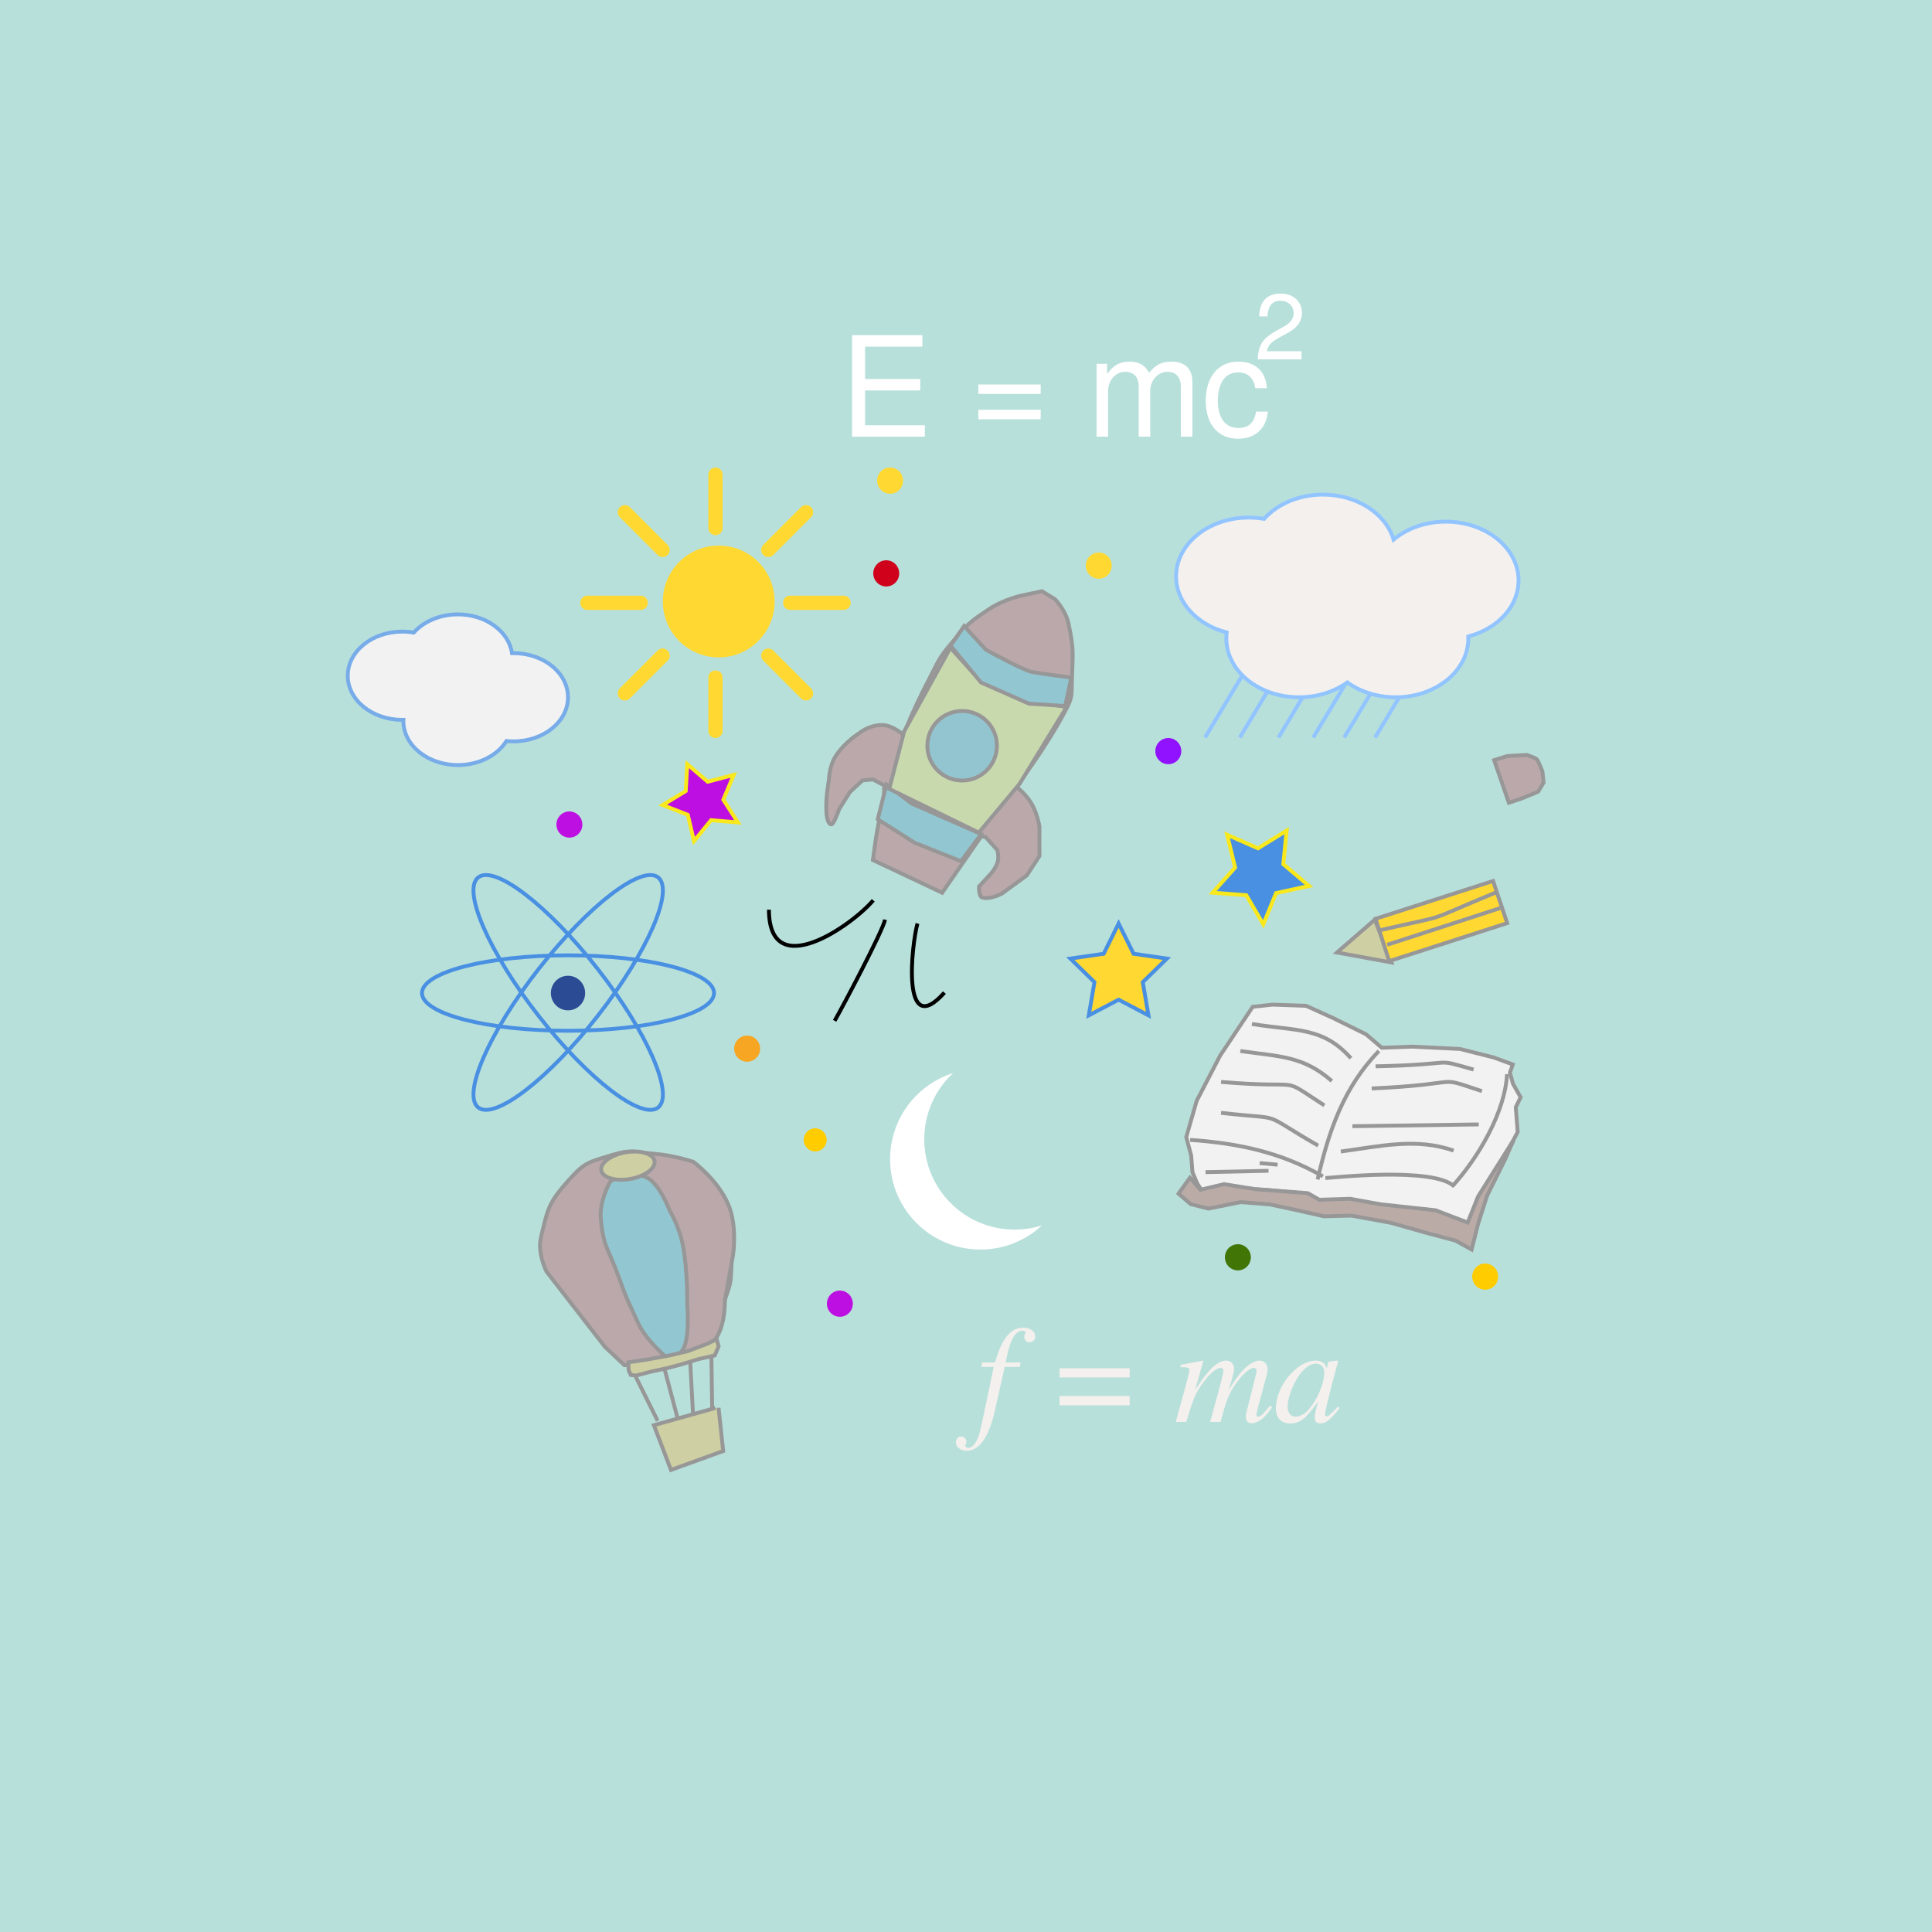
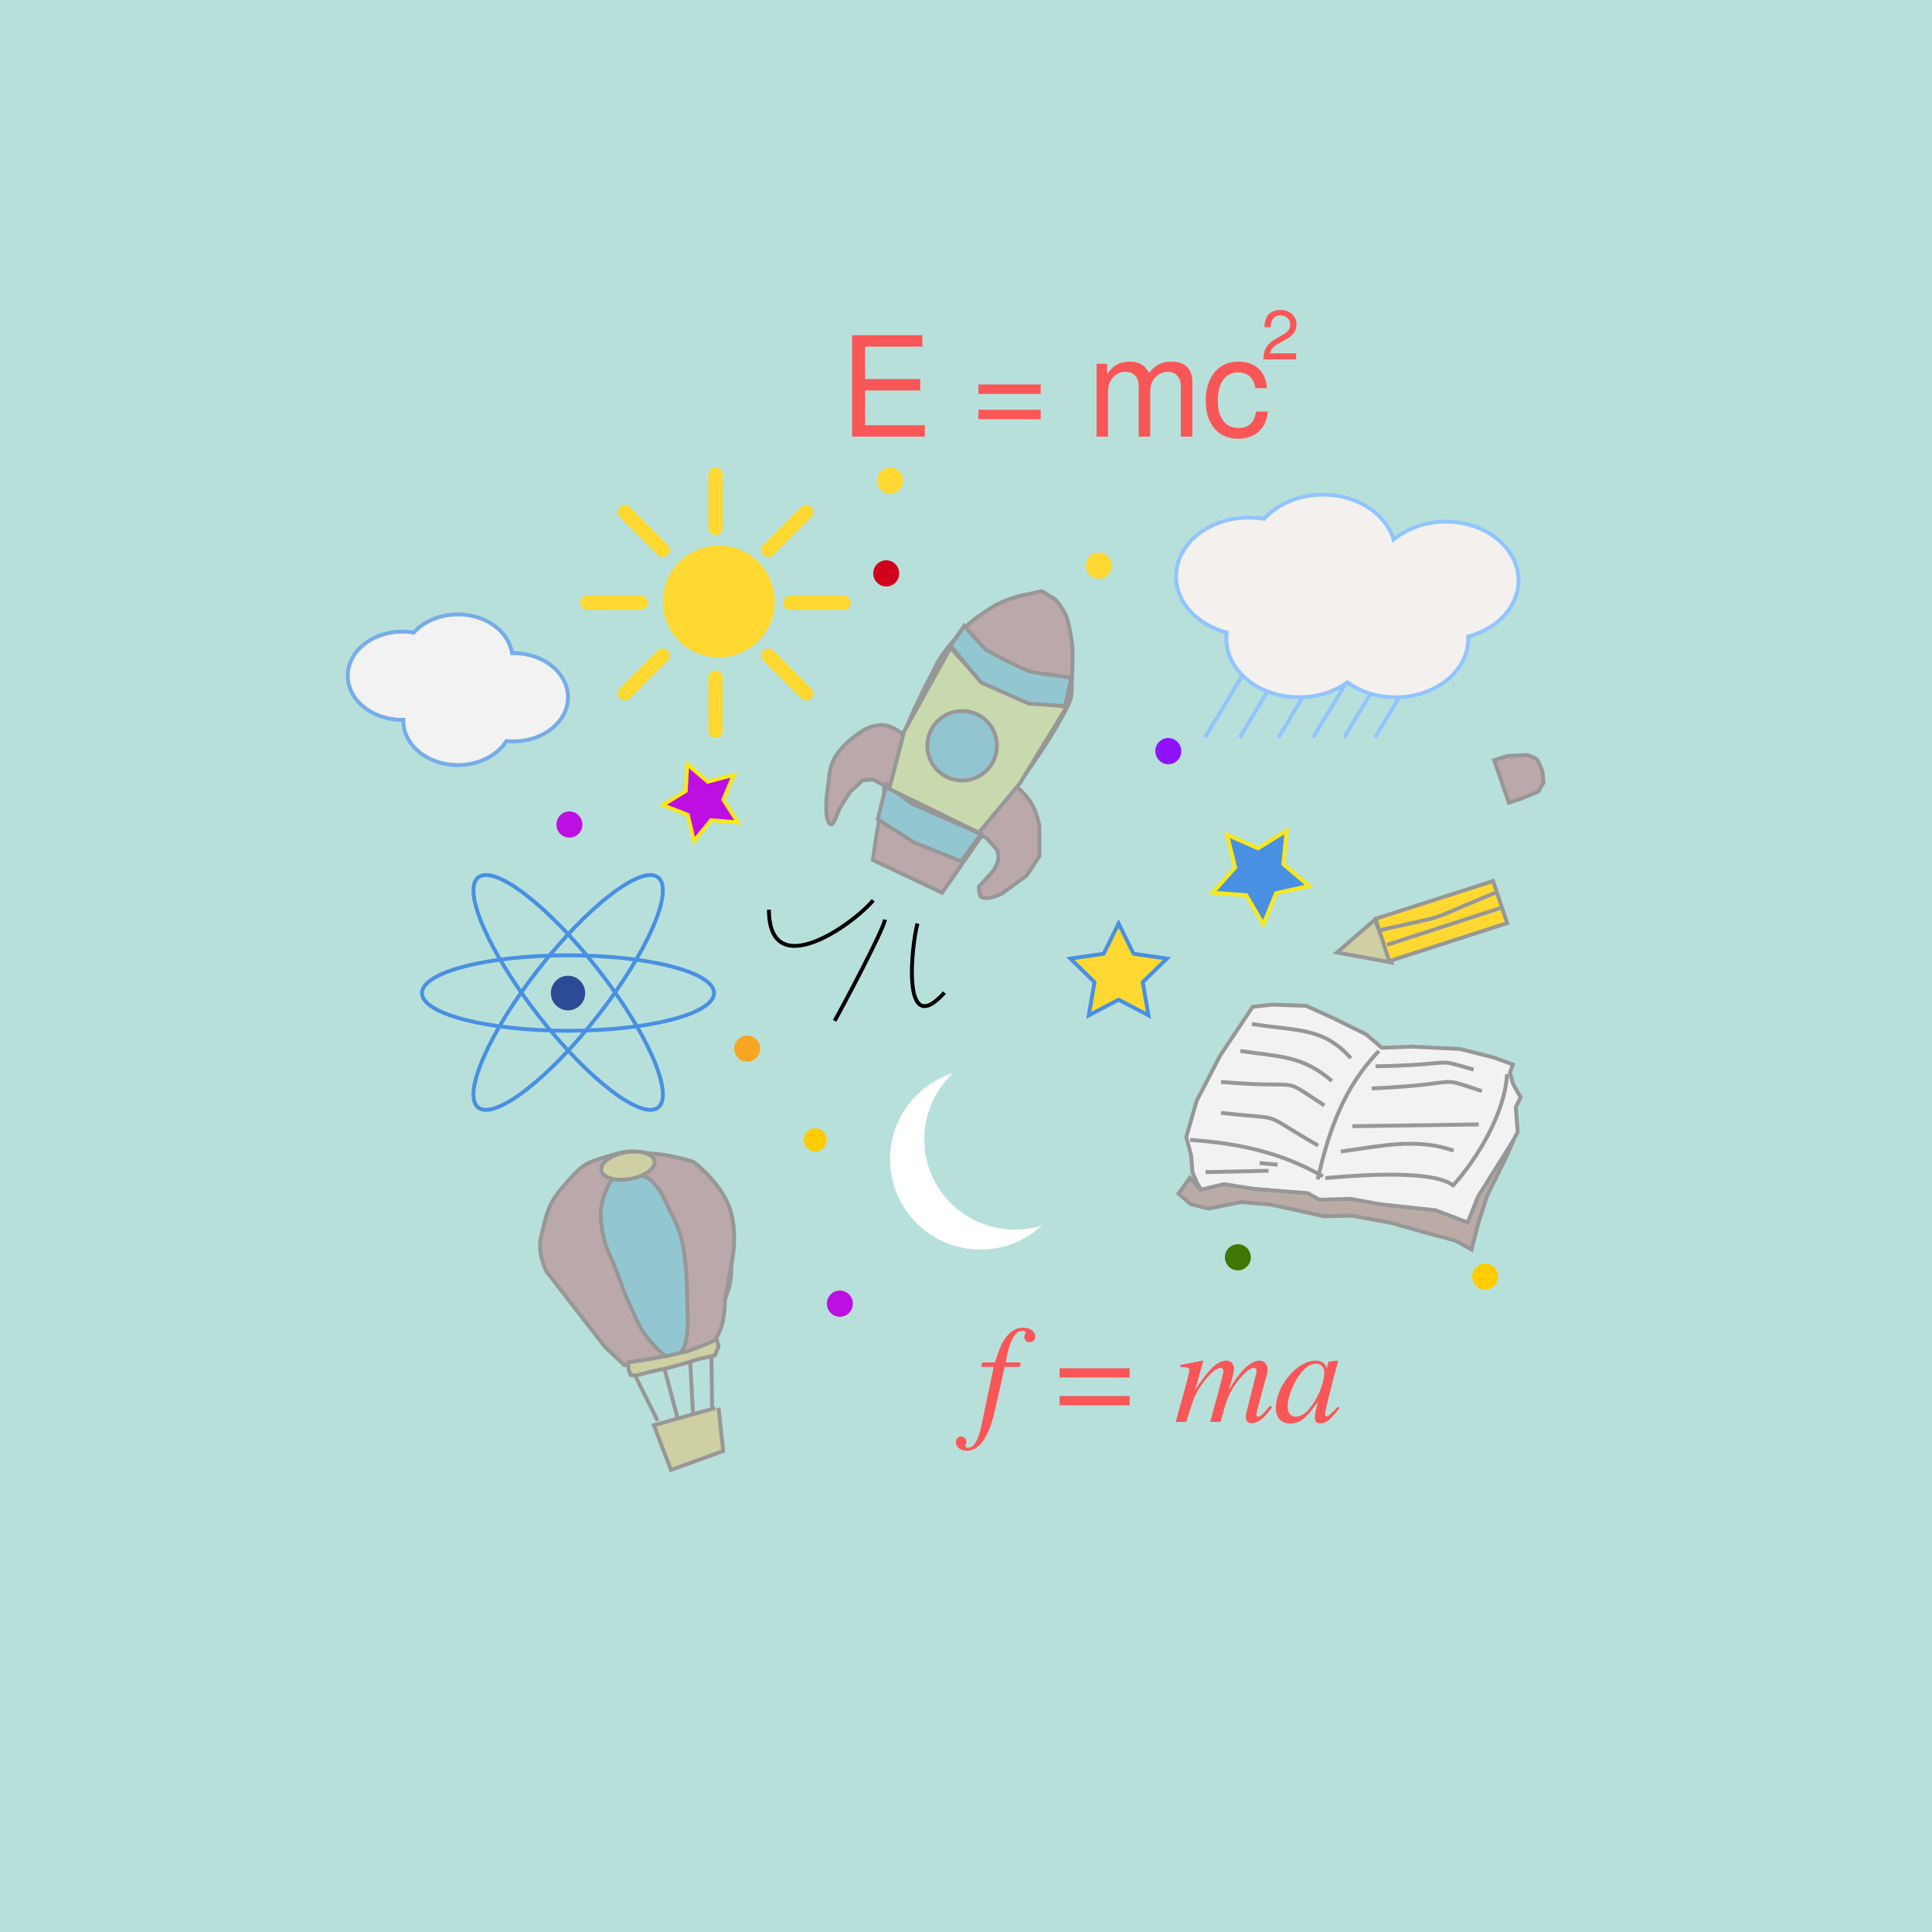
<svg xmlns="http://www.w3.org/2000/svg" width="500px" height="500px" viewBox="0 0 500 500" version="1.1">
  <defs />
  <g id="Page-1" stroke="none" stroke-width="1" fill="none" fill-rule="evenodd">
    <g id="Artboard">
      <rect id="Rectangle" fill="#B8E0DB" x="0" y="0" width="500" height="503" />
      <g id="nuclear" transform="translate(109, 221)">
        <ellipse id="Oval" stroke="#4990E2" transform="translate(38.04351, 35.84448) rotate(-38) translate(-38.04351, -35.84448) " cx="38.044" cy="35.844" rx="9.762" ry="37.791" />
        <ellipse id="Oval-Copy-2" stroke="#4990E2" transform="translate(38, 36) rotate(-90) translate(-38, -36) " cx="38" cy="36" rx="9.762" ry="37.791" />
        <ellipse id="Oval-Copy" stroke="#4990E2" transform="translate(38.04351, 35.84448) scale(-1, 1) rotate(-38) translate(-38.04351, -35.84448) " cx="38.044" cy="35.844" rx="9.762" ry="37.791" />
        <ellipse id="Oval-2" fill="#2B4C95" cx="38" cy="36" rx="4.437" ry="4.478" />
      </g>
      <path d="M246.672,277.707 C237.214,280.703 230.358,289.551 230.358,300.001 C230.358,312.913 240.826,323.381 253.739,323.381 C259.881,323.381 265.469,321.013 269.642,317.139 C267.412,317.845 265.038,318.226 262.575,318.226 C249.663,318.226 239.195,307.758 239.195,294.846 C239.195,288.075 242.073,281.977 246.672,277.707 Z" id="Combined-Shape" fill="#FFFFFF" />
      <path d="M107.08,163.71 C106.123,163.544 105.13,163.457 104.112,163.457 C96.318,163.457 90,168.571 90,174.879 C90,181.186 96.318,186.3 104.112,186.3 C104.205,186.3 104.299,186.299 104.393,186.298 C104.39,186.391 104.388,186.485 104.388,186.579 C104.388,192.886 110.706,198 118.5,198 C123.98,198 128.731,195.472 131.068,191.777 C131.664,191.839 132.272,191.871 132.888,191.871 C140.682,191.871 147,186.758 147,180.45 C147,174.142 140.682,169.029 132.888,169.029 C132.761,169.029 132.635,169.03 132.508,169.033 C131.662,163.38 125.713,159 118.5,159 C113.805,159 109.646,160.856 107.08,163.71 Z" id="clouds" stroke="#77ACE9" fill="#F2F2F2" />
      <polygon id="Star-Copy-2" stroke="#4990E2" fill="#FFD931" points="289.5 258.715 281.775 262.776 283.25 254.174 277 248.082 285.637 246.827 289.5 239 293.363 246.827 302 248.082 295.75 254.174 297.225 262.776" />
      <polygon id="Star-Copy-2" stroke="#F8E81C" fill="#4990E2" transform="translate(325.2171, 225.1417) rotate(-40) translate(-325.2171, -225.1417) " points="325.217 232.968 317.492 237.03 318.967 228.428 312.717 222.335 321.354 221.08 325.217 213.254 329.08 221.08 337.717 222.335 331.467 228.428 332.943 237.03" />
      <polygon id="Star-Copy" stroke="#F8E81C" fill="#BD0FE1" transform="translate(182.723, 206.7713) rotate(49) translate(-182.723, -206.7713) " points="182.723 213.026 176.55 216.271 177.729 209.397 172.734 204.529 179.636 203.526 182.723 197.271 185.81 203.526 192.712 204.529 187.717 209.397 188.897 216.271" />
      <ellipse id="Oval-2" fill="#F6A623" cx="193.358" cy="271.389" rx="3.358" ry="3.389" />
      <ellipse id="Oval-2" fill="#BD0FE1" cx="147.358" cy="213.389" rx="3.358" ry="3.389" />
      <ellipse id="Oval-2-Copy" fill="#FFCC00" cx="210.973" cy="295" rx="2.973" ry="3" />
      <ellipse id="Oval-2-Copy-3" fill="#FFD931" cx="284.358" cy="146.389" rx="3.358" ry="3.389" />
      <g id="e-=-mc2" transform="translate(193, 70)">
-         <text id="E-=-mc" font-family="HelveticaNeue-Light, Helvetica Neue" font-size="36" font-weight="300" letter-spacing="-0.279" fill="#FFFFFF">
+         <text id="E-=-mc" font-family="HelveticaNeue-Light, Helvetica Neue" font-size="36" font-weight="300" letter-spacing="-0.279" fill="#F95658">
          <tspan x="24.284" y="43">E = mc</tspan>
        </text>
-         <g id="Group-3" transform="translate(59, 0)" font-size="24" font-family="HelveticaNeue-Light, Helvetica Neue" letter-spacing="-0.186" fill="#FFFFFF" font-weight="300">
+         <g id="Group-3" transform="translate(59, 0)" font-size="18" font-family="HelveticaNeue-Light, Helvetica Neue" letter-spacing="-0.139" fill="#F95658" font-weight="300">
          <text id="2">
-             <tspan x="72.687" y="23">2</tspan>
+             <tspan x="74.331" y="23">2</tspan>
          </text>
        </g>
        <ellipse id="Oval-2-Copy-3" fill="#FFD931" cx="37.358" cy="54.389" rx="3.358" ry="3.389" />
      </g>
-       <g id="f-=-ma" transform="translate(220.7167, 334)" font-weight="normal" letter-spacing="-0.279" font-size="36" font-family="Times-Italic, Times" fill="#F4F0ED" font-style="italic">
+       <g id="f-=-ma" transform="translate(220.7167, 334)" font-weight="normal" letter-spacing="-0.279" font-size="36" font-family="Times-Italic, Times" fill="#F95658" font-style="italic">
        <text>
          <tspan x="31.956" y="34">f = ma</tspan>
        </text>
      </g>
      <ellipse id="Oval-2-Copy-5" fill="#417505" cx="320.358" cy="325.389" rx="3.358" ry="3.389" />
      <ellipse id="Oval-2-Copy-6" fill="#9012FE" cx="302.358" cy="194.389" rx="3.358" ry="3.389" />
      <ellipse id="Oval-2-Copy-7" fill="#FFCC00" cx="384.358" cy="330.389" rx="3.358" ry="3.389" />
      <ellipse id="Oval-2-Copy-9" fill="#BD0FE1" cx="217.358" cy="337.389" rx="3.358" ry="3.389" />
      <g id="rocket" transform="translate(213, 145)">
        <ellipse id="Oval-2-Copy-4" fill="#D0011B" cx="16.358" cy="3.389" rx="3.358" ry="3.389" />
        <path d="M2.22,68.325 C1.525,68.534 0.99,67.01 0.883,65.392 C0.621,61.397 1.414,57.78 1.483,57.099 C1.552,56.417 1.633,53.21 3.283,50.667 C5.703,46.937 9.203,44.903 9.624,44.554 C10.044,44.205 12.613,42.496 15.505,42.652 C18.195,42.797 20.788,45.155 20.788,45.155 C20.788,45.155 23.689,37.905 27.227,31.186 C29.944,26.023 29.727,25.601 33.298,21.392 C37.586,16.338 37.751,16.123 42.944,12.66 C47.015,9.946 51.825,9.037 51.825,9.037 L56.637,8 C56.637,8 56.637,8 60.006,10.055 C60.006,10.055 62.774,12.807 63.542,16.441 C64.978,23.243 64.621,23.75 64.413,30.926 C64.3,34.831 64.603,35.347 62.9,38.602 C57.374,49.16 49.954,58.553 49.954,58.553 C49.954,58.553 52.424,60.357 53.97,62.99 C55.449,65.509 56.004,68.857 56.004,68.857 L56.013,76.54 L52.731,81.564 L46.27,86.277 C46.27,86.277 43.193,87.908 41.192,87.279 C40.24,86.98 40.364,84.421 40.364,84.421 L42.834,81.753 C42.834,81.753 44.502,80.178 45.163,78.181 C45.626,76.781 45.082,74.958 45.082,74.958 L42.11,71.678 L40.967,71.402 L30.834,86.047 L12.898,77.571 L13.745,71.517 L14.942,64.919 L15.801,60.586 L15.801,58.246 L12.901,56.714 L10.217,56.97 L6.969,59.977 L4.179,64.401 C4.179,64.401 2.916,68.116 2.22,68.325 Z" id="Path-2" stroke="#979797" fill="#BBA8AA" />
        <polygon id="Path-4" stroke="#979797" fill="#92C7D2" points="16.414 58.042 22.905 62.947 40.919 70.865 35.713 77.885 23.683 73.091 14.163 67.022" />
        <path d="M32.967,22.639 L41.199,31.738 L56.133,36.875 L63.049,37.953 L50.883,57.83 L40.312,70.488 L17.141,59.164 L20.996,44.285 L32.967,22.639 Z" id="Oval-5-Copy" stroke="#979797" fill="#C9D9AE" />
        <path d="M33,22.085 L40.879,31.622 L53.28,37.103 L62.661,37.726 L64.253,30.355 C64.253,30.355 56.478,29.37 54.101,28.91 C51.724,28.45 42.146,23.154 42.146,23.154 L38.438,19.118 L36.531,17 L33,22.085 Z" id="Path-3" stroke="#979797" fill="#92C7D2" />
        <circle id="Oval-5" stroke="#979797" fill="#93C5D0" cx="36" cy="48" r="9" />
      </g>
      <g id="sun" transform="translate(150, 121)" fill="#FFD931">
        <circle id="Oval-7" cx="36.01" cy="34.663" r="14.471" />
        <path d="M33.317,1.84 C33.317,0.824 34.135,0 35.159,0 C36.177,0 37.002,0.821 37.002,1.84 L37.002,15.66 C37.002,16.676 36.184,17.5 35.159,17.5 C34.142,17.5 33.317,16.679 33.317,15.66 L33.317,1.84 Z M57.305,10.25 C58.023,9.531 59.184,9.527 59.908,10.251 C60.628,10.971 60.63,12.134 59.91,12.855 L50.137,22.627 C49.419,23.346 48.258,23.35 47.534,22.626 C46.814,21.906 46.811,20.743 47.532,20.022 L57.305,10.25 Z M68.32,33.158 C69.336,33.158 70.159,33.976 70.159,35 C70.159,36.017 69.339,36.842 68.32,36.842 L54.499,36.842 C53.483,36.842 52.659,36.024 52.659,35 C52.659,33.983 53.48,33.158 54.499,33.158 L68.32,33.158 Z M59.91,57.145 C60.628,57.864 60.633,59.024 59.908,59.749 C59.189,60.468 58.025,60.471 57.305,59.75 L47.532,49.978 C46.814,49.259 46.809,48.099 47.534,47.374 C48.253,46.655 49.417,46.652 50.137,47.373 L59.91,57.145 Z M37.002,68.16 C37.002,69.176 36.184,70 35.159,70 C34.142,70 33.317,69.179 33.317,68.16 L33.317,54.34 C33.317,53.324 34.135,52.5 35.159,52.5 C36.177,52.5 37.002,53.321 37.002,54.34 L37.002,68.16 Z M13.014,59.75 C12.296,60.469 11.135,60.473 10.411,59.749 C9.691,59.029 9.688,57.866 10.409,57.145 L20.182,47.373 C20.9,46.654 22.061,46.65 22.785,47.374 C23.504,48.094 23.507,49.257 22.787,49.978 L13.014,59.75 Z M1.999,36.842 C0.983,36.842 0.159,36.024 0.159,35 C0.159,33.983 0.98,33.158 1.999,33.158 L15.82,33.158 C16.836,33.158 17.659,33.976 17.659,35 C17.659,36.017 16.839,36.842 15.82,36.842 L1.999,36.842 Z M10.409,12.855 C9.691,12.136 9.686,10.976 10.411,10.251 C11.13,9.532 12.293,9.529 13.014,10.25 L22.787,20.022 C23.505,20.741 23.509,21.901 22.785,22.626 C22.066,23.345 20.902,23.348 20.182,22.627 L10.409,12.855 Z" id="Rectangle-2" />
      </g>
      <g id="rain" transform="translate(348.5, 159.5) scale(-1, 1) translate(-348.5, -159.5) translate(304, 128)">
        <path d="M24,41 L36.886,62.446" id="Line" stroke="#92C4FF" stroke-linecap="square" />
        <path d="M32,41 L44.886,62.446" id="Line-Copy" stroke="#92C4FF" stroke-linecap="square" />
        <path d="M40,41 L52.886,62.446" id="Line-Copy-2" stroke="#92C4FF" stroke-linecap="square" />
        <path d="M49,41 L61.886,62.446" id="Line-Copy-3" stroke="#92C4FF" stroke-linecap="square" />
        <path d="M59,41 L71.886,62.446" id="Line-Copy-4" stroke="#92C4FF" stroke-linecap="square" />
        <path d="M68,41 L80.886,62.446" id="Line-Copy-5" stroke="#92C4FF" stroke-linecap="square" />
        <path d="M22.774,6.28 C21.497,6.059 20.173,5.943 18.816,5.943 C8.424,5.943 0,12.761 0,21.171 C0,27.968 5.501,33.724 13.096,35.684 C13.032,36.192 13,36.707 13,37.229 C13,45.639 21.424,52.457 31.816,52.457 C36.613,52.457 40.992,51.004 44.316,48.611 C47.639,51.004 52.018,52.457 56.816,52.457 C67.207,52.457 75.631,45.639 75.631,37.229 C75.631,37.058 75.628,36.888 75.621,36.719 C83.171,34.738 88.631,28.999 88.631,22.229 C88.631,13.818 80.207,7 69.816,7 C64.507,7 59.711,8.779 56.291,11.642 C54.298,4.962 46.865,0 38,0 C31.74,0 26.194,2.474 22.774,6.28 Z" id="clouds-copy-3" stroke="#92C5FF" fill="#F4F0ED" transform="translate(44.31553, 26.22857) scale(-1, 1) translate(-44.31553, -26.22857) " />
      </g>
      <g id="ballon" transform="translate(164.5, 339.0059) scale(-1, 1) translate(-164.5, -339.0059) translate(139, 297.0059)" stroke="#979797">
        <path d="M5.764,49.262 C-0.266,30.672 1.174,39.588 0.4,22.705" id="Path-5" />
        <path d="M6.493,51.129 C2.129,48.326 2.409,39.617 2.409,39.617 L0.288,27.762 C0.288,27.762 -0.892,20.373 1.525,14.697 C4.237,8.33 10.546,3.676 10.546,3.676 C10.546,3.676 15.515,2.004 20.577,1.598 C26.148,1.151 26.555,0.348 31.812,1.971 C37.703,3.79 38.669,3.745 42.872,8.482 C48.038,14.305 48.172,15.56 50.001,23.175 C51.008,27.369 48.545,32.1 48.545,32.1 L33.441,51.563 C33.441,51.563 28.402,56.307 28.402,56.307 C18.015,56.14 6.493,51.563 6.493,51.129 Z" id="Path-6" fill="#BBA8AA" />
        <path d="M5.885,54.218 L5.693,67.706" id="Path-8" />
        <path d="M11.362,55.655 L10.666,68.572" id="Path-9" />
-         <path d="M14.671,69.91 L18.162,56.757" id="Path-10" />
+         <path d="M14.671,69.91 C15.835,65.526 16.999,61.141 18.162,56.757" id="Path-10" />
        <path d="M25.628,58.981 L19.801,70.718" id="Path-11" />
        <polyline id="Path-12" fill="#CECFA2" points="4.038 67.326 2.839 78.518 16.355 83.414 20.776 71.835 4.866 67.369" />
        <path d="M22.884,7.614 C19.412,8.964 16.659,16.368 16.659,16.368 C16.659,16.368 14.221,20.231 13.249,25.438 C11.972,32.276 12.162,40.458 12.162,40.458 C12.162,40.458 11.483,47.966 12.906,51.544 C14.209,54.819 17.614,54.164 17.614,54.164 C17.614,54.164 22.853,49.861 24.972,45.163 C27.538,39.475 27.681,39.661 29.906,33.391 C32.453,26.214 33.864,25.945 34.517,18.268 C34.915,13.599 32.008,8.7 32.008,8.7 C32.008,8.7 27.658,5.758 22.884,7.614 Z" id="Path-13" fill="#92C7D2" />
        <polygon id="Path-7" fill="#CECFA2" points="4.523 49.569 4.02 51.427 5.018 53.776 9.318 54.753 13.374 56.013 17.11 57.012 21.607 57.996 25.392 58.989 26.775 58.825 27.314 57.545 27.387 55.563 22.521 54.839 16.698 53.773 12.043 52.683 6.94 50.744" />
        <ellipse id="Oval-6" fill="#CECFA2" transform="translate(27.50142, 4.662364) rotate(10) translate(-27.50142, -4.662364) " cx="27.501" cy="4.662" rx="7" ry="3.5" />
      </g>
      <polygon id="Path-14" stroke="#979797" fill="#CECFA2" points="355.805 238 346 246.509 360.087 249.082" />
      <polygon id="Path-15" stroke="#979797" fill="#FFD931" points="356 237.778 386.408 228 390.06 238.904 359.514 248.743" />
      <path d="M357,240.765 C376.926,236.185 366.874,239.331 387.052,231" id="Path-16" stroke="#979797" />
      <path d="M359,244.508 C368.76,241.339 378.52,238.169 388.28,235" id="Path-17" stroke="#979797" />
      <path d="M386.686,196.728 L390.075,195.659 L395.155,195.378 C395.155,195.378 397.172,196.097 397.626,196.413 C398.08,196.728 399.18,199.65 399.18,199.65 L399.474,202.559 L398.069,204.893 L393.758,206.668 L390.486,207.75 L386.686,196.728 Z" id="Path-18" stroke="#979797" fill="#BBA8AA" />
      <polygon id="Path-19" stroke="#979797" fill="#F2F2F2" points="307 294.285 308.266 299.012 308.611 303.365 309.838 306.266 311.159 308.305 317.024 307.319 327.823 307.938 338.774 309.012 342.239 311.111 344.813 311.11 350.151 311.002 357.755 312.283 364.552 313.009 371.314 313.557 376.413 315.759 380.128 317.093 382.903 309.956 388.667 300.764 392.779 292.944 392.281 286.562 393.539 283.971 391.56 280.482 390.766 277.618 391.518 275.481 386.567 273.672 377.843 271.471 365.467 270.869 357.614 271.157 353.538 267.678 345.047 263.49 338.028 260.307 329.322 260 324.198 260.56 315.777 273.176 309.695 284.907" />
      <path d="M356.864,272 C347.748,281.362 343.873,292.713 341,305.245" id="Path-20" stroke="#979797" />
      <path d="M312,303.349 L328.298,303" id="Path-28" stroke="#979797" />
      <path d="M326,301 C327.547,301.14 329.094,301.28 330.642,301.42" id="Path-29" stroke="#979797" />
      <polygon id="Path-30" stroke="#979797" fill="#BBABA7" points="307.968 304.788 305 308.91 308.16 311.633 312.768 312.786 321.111 311.104 328.623 311.702 335.288 313.122 342.626 314.778 349.76 314.602 359.989 316.47 369.406 319.137 376.708 321.084 380.854 323.381 382.543 316.704 384.862 309.437 389.526 300.039 391.741 295 382.514 309.676 379.843 316.396 371.523 313.216 357.3 311.671 349.422 310.247 341.453 310.499 338.395 308.779 324.936 307.763 316.751 306.46 310.681 307.911" />
      <path d="M308,295 C320.479,295.884 331.395,298.158 342.353,304.433" id="Path-31" stroke="#979797" />
      <path d="M343,304.877 C344.219,304.858 371.149,301.852 376.378,307.081" id="Path-32" stroke="#979797" />
      <path d="M390.02,278 C389.514,287.826 382.534,299.664 376,306.845" id="Path-33" stroke="#979797" />
      <path d="M347,298.012 C356.99,296.685 366.504,294.358 376.199,297.785" id="Path-21" stroke="#979797" />
      <path d="M350,291.457 C360.899,291.305 371.799,291.152 382.698,291" id="Path-22" stroke="#979797" />
      <path d="M355,281.695 C380.07,280.552 370.858,278.207 383.511,282.388" id="Path-23" stroke="#979797" />
      <path d="M341.128,296.474 C325.172,287.322 333.592,290.014 316,288" id="Path-24" stroke="#979797" />
      <path d="M316,280 C338.676,281.962 330.391,278.095 342.743,286.082" id="Path-25" stroke="#979797" />
      <path d="M321,272 C331.259,273.49 337.186,273.225 344.671,279.76" id="Path-26" stroke="#979797" />
      <path d="M324,265 C335.614,266.902 342.358,265.704 349.612,273.87" id="Path-27" stroke="#979797" />
      <path d="M356,275.961 C378.438,275.506 370.187,273.64 381.364,276.805" id="Path-34" stroke="#979797" />
      <path d="M225.992,233 C220.489,239.51 199.035,254.573 199,235.426" id="Path-37" stroke="#000000" />
      <path d="M237.442,239 C235.934,244.417 233.15,269.497 244.417,256.883" id="Path-36" stroke="#000000" />
      <path d="M229.047,238 C228.483,240.931 217.949,260.815 216,264.191" id="Path-35" stroke="#000000" />
    </g>
  </g>
</svg>
